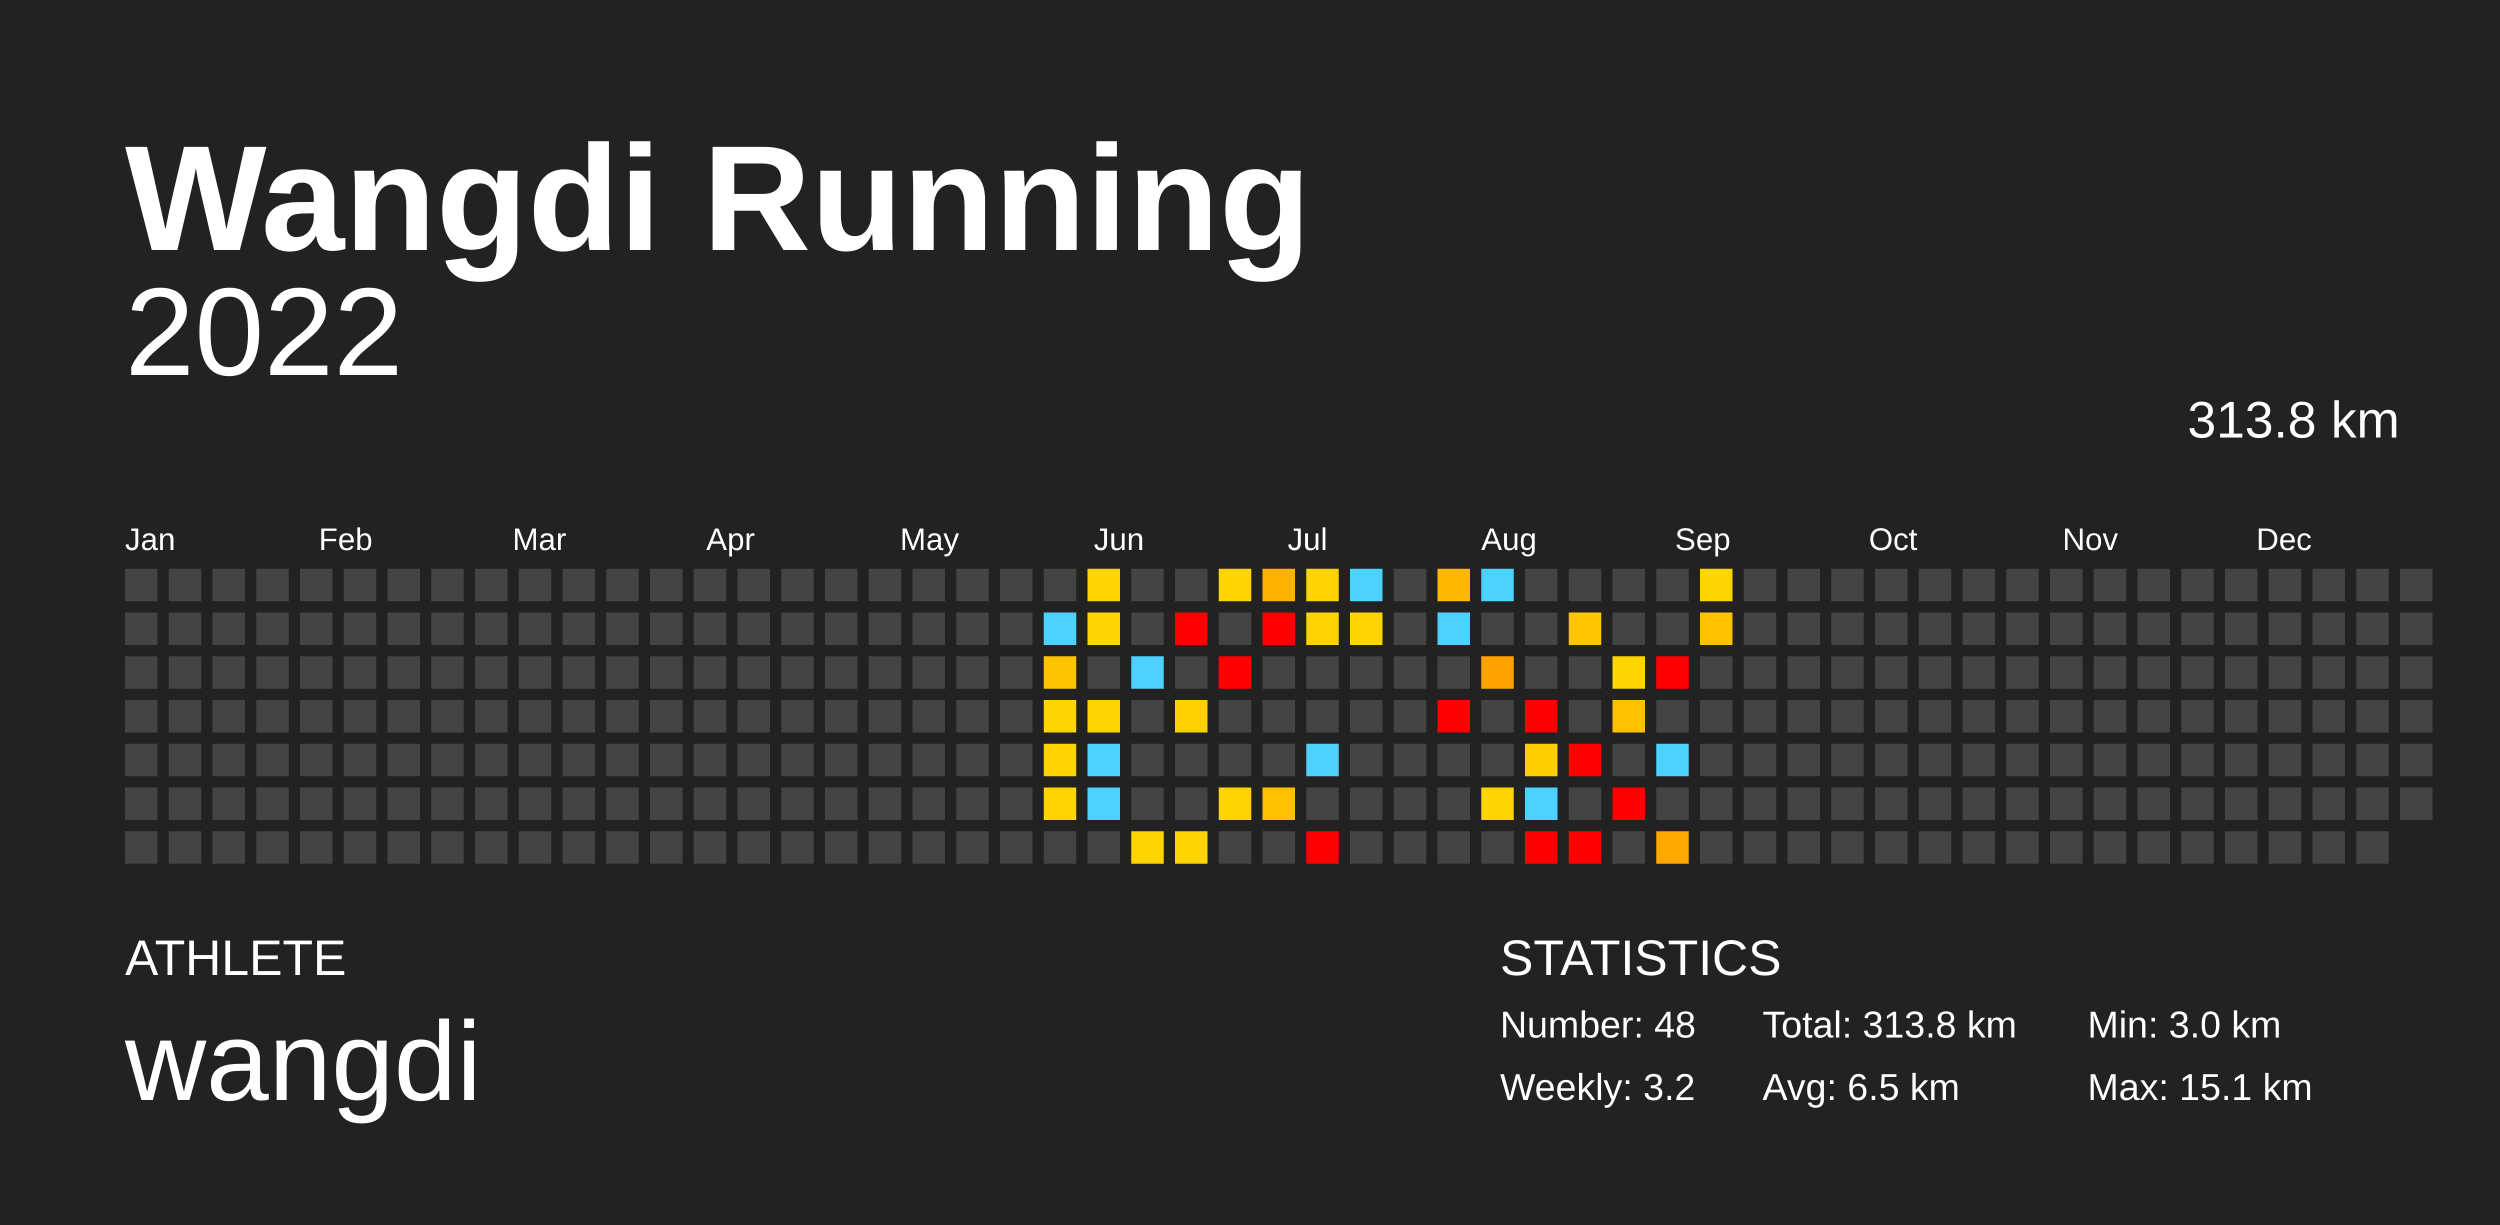
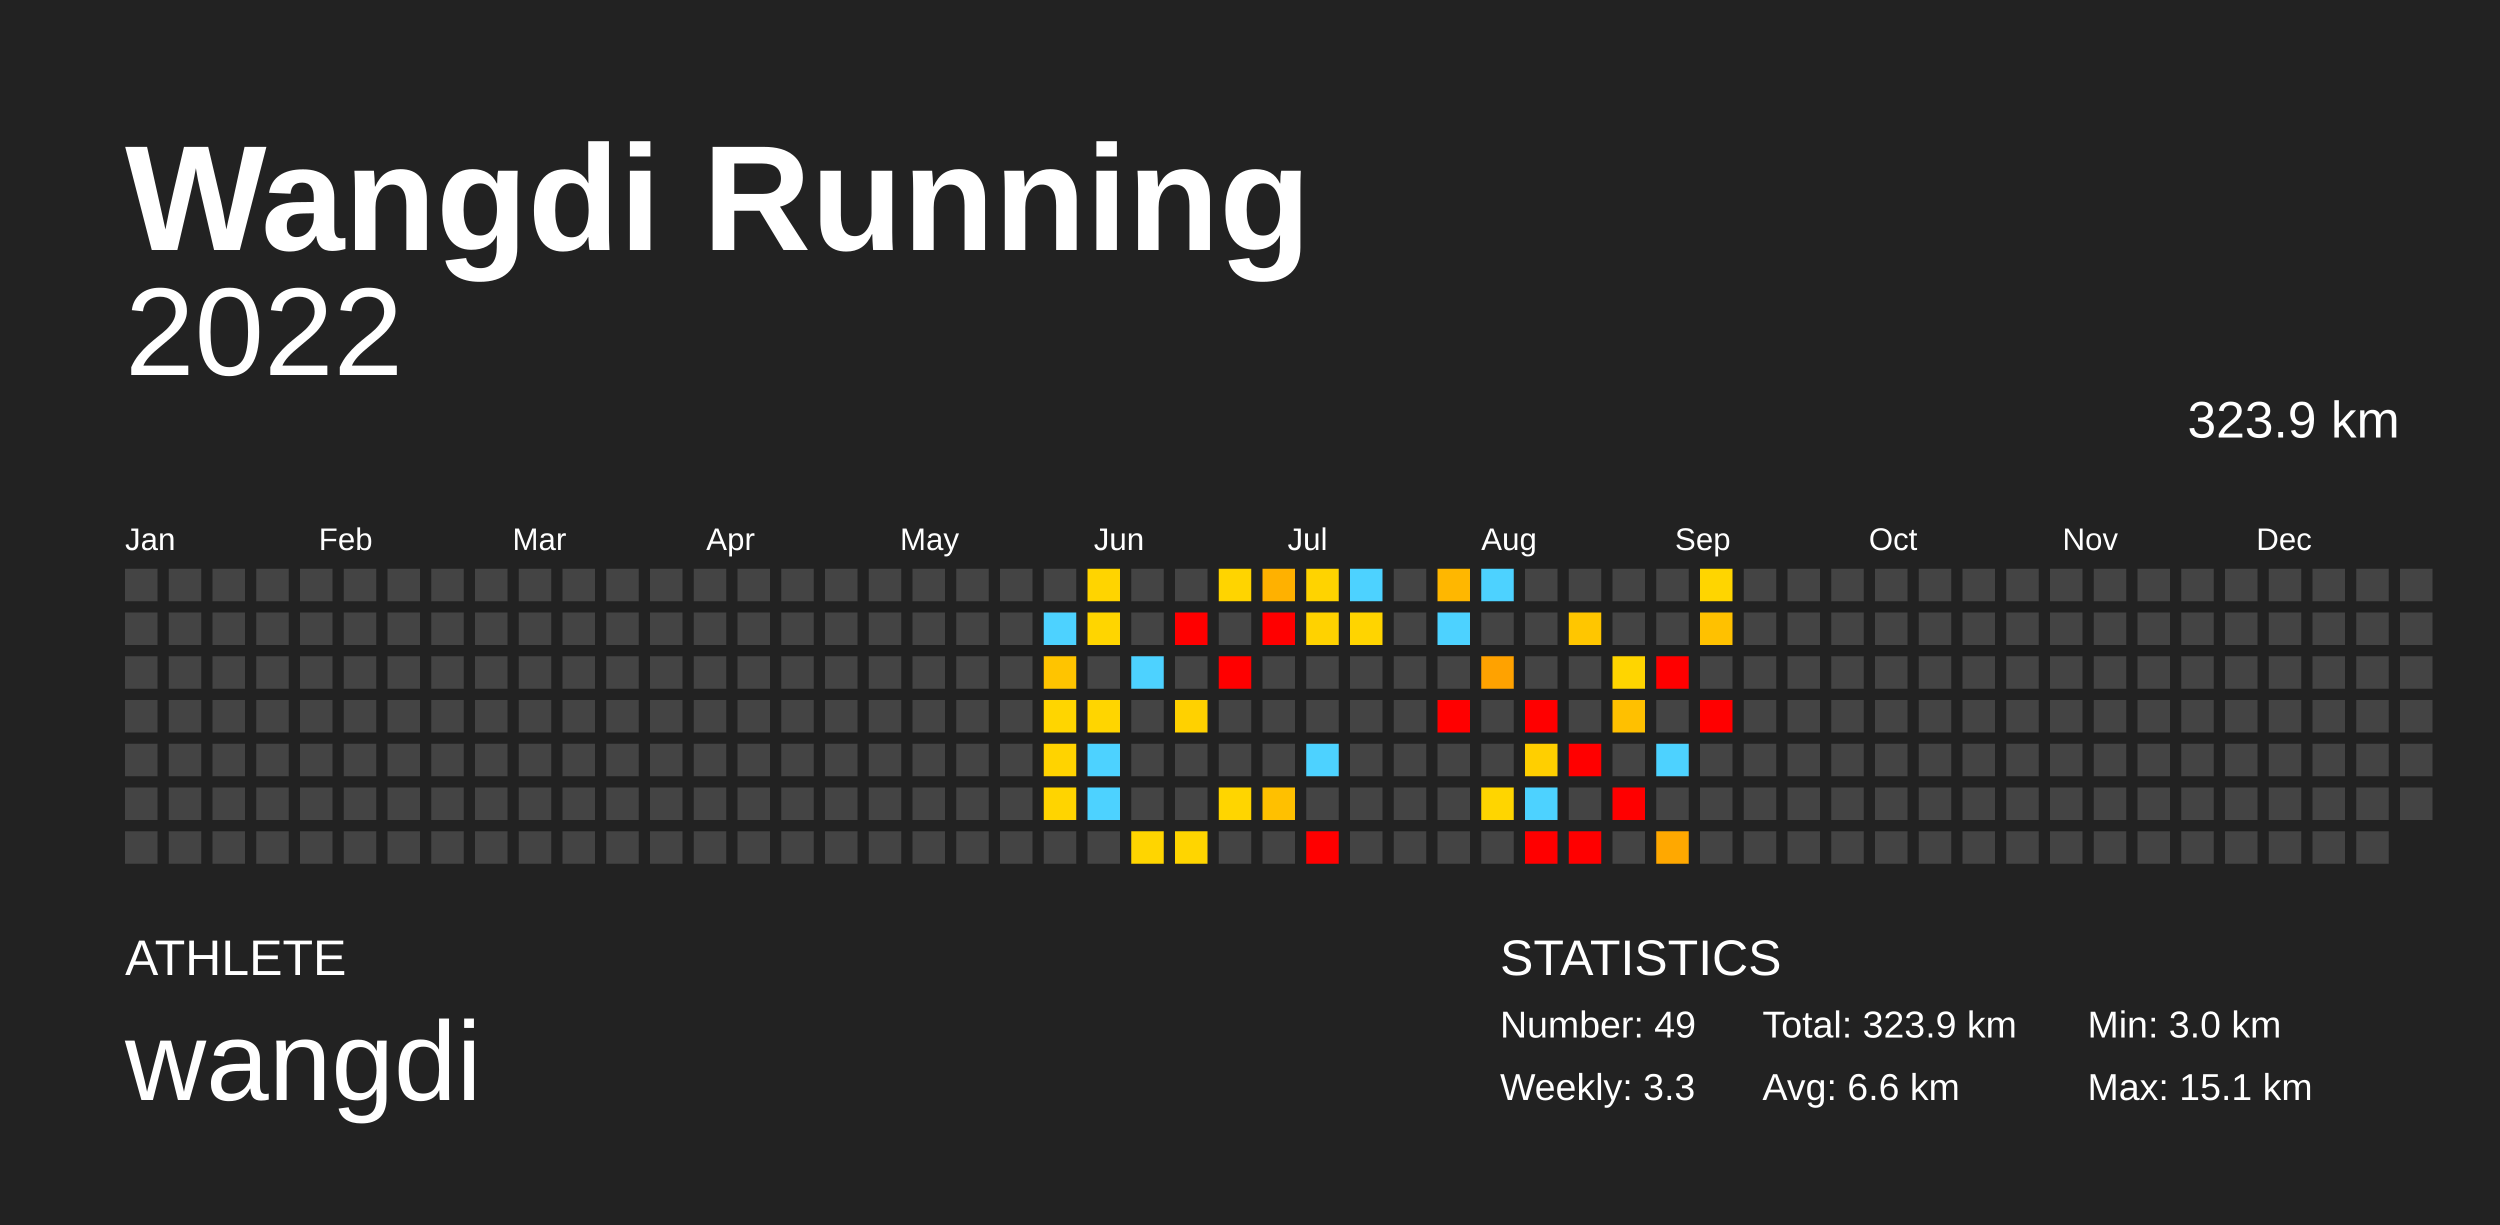
<svg xmlns="http://www.w3.org/2000/svg" baseProfile="full" height="98mm" version="1.1" viewBox="0,0,200,98" width="200mm">
  <defs />
  <rect fill="#222222" height="98" width="200" x="0" y="0" />
  <text fill="#FFFFFF" style="font-size:12px; font-family:Arial; font-weight:bold;" x="10" y="20">Wangdi Running</text>
  <text fill="#FFFFFF" style="font-size:4px; font-family:Arial" x="10" y="78">ATHLETE</text>
  <text fill="#FFFFFF" style="font-size:9px; font-family:Arial" x="10" y="88">wangdi</text>
  <text fill="#FFFFFF" style="font-size:4px; font-family:Arial" x="120" y="78">STATISTICS</text>
-   <text fill="#FFFFFF" style="font-size:3px; font-family:Arial" x="120" y="83">Number: 48</text>
-   <text fill="#FFFFFF" style="font-size:3px; font-family:Arial" x="120" y="88">Weekly: 3.2</text>
-   <text fill="#FFFFFF" style="font-size:3px; font-family:Arial" x="141" y="83">Total: 313.8 km</text>
-   <text fill="#FFFFFF" style="font-size:3px; font-family:Arial" x="141" y="88">Avg: 6.5 km</text>
+   <text fill="#FFFFFF" style="font-size:3px; font-family:Arial" x="120" y="83">Number: 49</text>
+   <text fill="#FFFFFF" style="font-size:3px; font-family:Arial" x="120" y="88">Weekly: 3.3</text>
+   <text fill="#FFFFFF" style="font-size:3px; font-family:Arial" x="141" y="83">Total: 323.9 km</text>
+   <text fill="#FFFFFF" style="font-size:3px; font-family:Arial" x="141" y="88">Avg: 6.6 km</text>
  <text fill="#FFFFFF" style="font-size:3px; font-family:Arial" x="167" y="83">Min: 3.0 km</text>
  <text fill="#FFFFFF" style="font-size:3px; font-family:Arial" x="167" y="88">Max: 15.1 km</text>
  <text alignment-baseline="hanging" fill="#FFFFFF" style="font-size:10.0px; font-family:Arial;" x="10" y="30">2022</text>
-   <text alignment-baseline="hanging" fill="#FFFFFF" style="font-size:4.125px; font-family:Arial;" x="175" y="35">313.8 km</text>
+   <text alignment-baseline="hanging" fill="#FFFFFF" style="font-size:4.125px; font-family:Arial;" x="175" y="35">323.9 km</text>
  <text fill="#FFFFFF" style="font-size:2.5px; font-family:Arial" x="10.0" y="44">Jan</text>
  <text fill="#FFFFFF" style="font-size:2.5px; font-family:Arial" x="25.5" y="44">Feb</text>
  <text fill="#FFFFFF" style="font-size:2.5px; font-family:Arial" x="41.0" y="44">Mar</text>
  <text fill="#FFFFFF" style="font-size:2.5px; font-family:Arial" x="56.5" y="44">Apr</text>
  <text fill="#FFFFFF" style="font-size:2.5px; font-family:Arial" x="72.0" y="44">May</text>
  <text fill="#FFFFFF" style="font-size:2.5px; font-family:Arial" x="87.5" y="44">Jun</text>
  <text fill="#FFFFFF" style="font-size:2.5px; font-family:Arial" x="103.0" y="44">Jul</text>
  <text fill="#FFFFFF" style="font-size:2.5px; font-family:Arial" x="118.5" y="44">Aug</text>
  <text fill="#FFFFFF" style="font-size:2.5px; font-family:Arial" x="134.0" y="44">Sep</text>
  <text fill="#FFFFFF" style="font-size:2.5px; font-family:Arial" x="149.5" y="44">Oct</text>
  <text fill="#FFFFFF" style="font-size:2.5px; font-family:Arial" x="165.0" y="44">Nov</text>
  <text fill="#FFFFFF" style="font-size:2.5px; font-family:Arial" x="180.5" y="44">Dec</text>
  <rect fill="#444444" height="2.6" width="2.6" x="10.0" y="45.5" />
  <rect fill="#444444" height="2.6" width="2.6" x="10.0" y="49.0" />
  <rect fill="#444444" height="2.6" width="2.6" x="10.0" y="52.5" />
  <rect fill="#444444" height="2.6" width="2.6" x="10.0" y="56.0" />
  <rect fill="#444444" height="2.6" width="2.6" x="10.0" y="59.5" />
  <rect fill="#444444" height="2.6" width="2.6" x="10.0" y="63.0" />
  <rect fill="#444444" height="2.6" width="2.6" x="10.0" y="66.5" />
  <rect fill="#444444" height="2.6" width="2.6" x="13.5" y="45.5" />
  <rect fill="#444444" height="2.6" width="2.6" x="13.5" y="49.0" />
  <rect fill="#444444" height="2.6" width="2.6" x="13.5" y="52.5" />
  <rect fill="#444444" height="2.6" width="2.6" x="13.5" y="56.0" />
  <rect fill="#444444" height="2.6" width="2.6" x="13.5" y="59.5" />
  <rect fill="#444444" height="2.6" width="2.6" x="13.5" y="63.0" />
  <rect fill="#444444" height="2.6" width="2.6" x="13.5" y="66.5" />
  <rect fill="#444444" height="2.6" width="2.6" x="17.0" y="45.5" />
  <rect fill="#444444" height="2.6" width="2.6" x="17.0" y="49.0" />
  <rect fill="#444444" height="2.6" width="2.6" x="17.0" y="52.5" />
  <rect fill="#444444" height="2.6" width="2.6" x="17.0" y="56.0" />
  <rect fill="#444444" height="2.6" width="2.6" x="17.0" y="59.5" />
  <rect fill="#444444" height="2.6" width="2.6" x="17.0" y="63.0" />
  <rect fill="#444444" height="2.6" width="2.6" x="17.0" y="66.5" />
  <rect fill="#444444" height="2.6" width="2.6" x="20.5" y="45.5" />
  <rect fill="#444444" height="2.6" width="2.6" x="20.5" y="49.0" />
  <rect fill="#444444" height="2.6" width="2.6" x="20.5" y="52.5" />
  <rect fill="#444444" height="2.6" width="2.6" x="20.5" y="56.0" />
  <rect fill="#444444" height="2.6" width="2.6" x="20.5" y="59.5" />
  <rect fill="#444444" height="2.6" width="2.6" x="20.5" y="63.0" />
  <rect fill="#444444" height="2.6" width="2.6" x="20.5" y="66.5" />
  <rect fill="#444444" height="2.6" width="2.6" x="24.0" y="45.5" />
  <rect fill="#444444" height="2.6" width="2.6" x="24.0" y="49.0" />
  <rect fill="#444444" height="2.6" width="2.6" x="24.0" y="52.5" />
  <rect fill="#444444" height="2.6" width="2.6" x="24.0" y="56.0" />
  <rect fill="#444444" height="2.6" width="2.6" x="24.0" y="59.5" />
  <rect fill="#444444" height="2.6" width="2.6" x="24.0" y="63.0" />
  <rect fill="#444444" height="2.6" width="2.6" x="24.0" y="66.5" />
  <rect fill="#444444" height="2.6" width="2.6" x="27.5" y="45.5" />
  <rect fill="#444444" height="2.6" width="2.6" x="27.5" y="49.0" />
  <rect fill="#444444" height="2.6" width="2.6" x="27.5" y="52.5" />
  <rect fill="#444444" height="2.6" width="2.6" x="27.5" y="56.0" />
  <rect fill="#444444" height="2.6" width="2.6" x="27.5" y="59.5" />
  <rect fill="#444444" height="2.6" width="2.6" x="27.5" y="63.0" />
  <rect fill="#444444" height="2.6" width="2.6" x="27.5" y="66.5" />
  <rect fill="#444444" height="2.6" width="2.6" x="31.0" y="45.5" />
  <rect fill="#444444" height="2.6" width="2.6" x="31.0" y="49.0" />
  <rect fill="#444444" height="2.6" width="2.6" x="31.0" y="52.5" />
  <rect fill="#444444" height="2.6" width="2.6" x="31.0" y="56.0" />
  <rect fill="#444444" height="2.6" width="2.6" x="31.0" y="59.5" />
  <rect fill="#444444" height="2.6" width="2.6" x="31.0" y="63.0" />
  <rect fill="#444444" height="2.6" width="2.6" x="31.0" y="66.5" />
  <rect fill="#444444" height="2.6" width="2.6" x="34.5" y="45.5" />
  <rect fill="#444444" height="2.6" width="2.6" x="34.5" y="49.0" />
  <rect fill="#444444" height="2.6" width="2.6" x="34.5" y="52.5" />
  <rect fill="#444444" height="2.6" width="2.6" x="34.5" y="56.0" />
  <rect fill="#444444" height="2.6" width="2.6" x="34.5" y="59.5" />
  <rect fill="#444444" height="2.6" width="2.6" x="34.5" y="63.0" />
  <rect fill="#444444" height="2.6" width="2.6" x="34.5" y="66.5" />
  <rect fill="#444444" height="2.6" width="2.6" x="38.0" y="45.5" />
  <rect fill="#444444" height="2.6" width="2.6" x="38.0" y="49.0" />
  <rect fill="#444444" height="2.6" width="2.6" x="38.0" y="52.5" />
  <rect fill="#444444" height="2.6" width="2.6" x="38.0" y="56.0" />
  <rect fill="#444444" height="2.6" width="2.6" x="38.0" y="59.5" />
  <rect fill="#444444" height="2.6" width="2.6" x="38.0" y="63.0" />
  <rect fill="#444444" height="2.6" width="2.6" x="38.0" y="66.5" />
  <rect fill="#444444" height="2.6" width="2.6" x="41.5" y="45.5" />
  <rect fill="#444444" height="2.6" width="2.6" x="41.5" y="49.0" />
  <rect fill="#444444" height="2.6" width="2.6" x="41.5" y="52.5" />
  <rect fill="#444444" height="2.6" width="2.6" x="41.5" y="56.0" />
  <rect fill="#444444" height="2.6" width="2.6" x="41.5" y="59.5" />
  <rect fill="#444444" height="2.6" width="2.6" x="41.5" y="63.0" />
  <rect fill="#444444" height="2.6" width="2.6" x="41.5" y="66.5" />
  <rect fill="#444444" height="2.6" width="2.6" x="45.0" y="45.5" />
  <rect fill="#444444" height="2.6" width="2.6" x="45.0" y="49.0" />
  <rect fill="#444444" height="2.6" width="2.6" x="45.0" y="52.5" />
  <rect fill="#444444" height="2.6" width="2.6" x="45.0" y="56.0" />
  <rect fill="#444444" height="2.6" width="2.6" x="45.0" y="59.5" />
  <rect fill="#444444" height="2.6" width="2.6" x="45.0" y="63.0" />
  <rect fill="#444444" height="2.6" width="2.6" x="45.0" y="66.5" />
  <rect fill="#444444" height="2.6" width="2.6" x="48.5" y="45.5" />
  <rect fill="#444444" height="2.6" width="2.6" x="48.5" y="49.0" />
  <rect fill="#444444" height="2.6" width="2.6" x="48.5" y="52.5" />
  <rect fill="#444444" height="2.6" width="2.6" x="48.5" y="56.0" />
  <rect fill="#444444" height="2.6" width="2.6" x="48.5" y="59.5" />
  <rect fill="#444444" height="2.6" width="2.6" x="48.5" y="63.0" />
  <rect fill="#444444" height="2.6" width="2.6" x="48.5" y="66.5" />
  <rect fill="#444444" height="2.6" width="2.6" x="52.0" y="45.5" />
  <rect fill="#444444" height="2.6" width="2.6" x="52.0" y="49.0" />
  <rect fill="#444444" height="2.6" width="2.6" x="52.0" y="52.5" />
  <rect fill="#444444" height="2.6" width="2.6" x="52.0" y="56.0" />
  <rect fill="#444444" height="2.6" width="2.6" x="52.0" y="59.5" />
  <rect fill="#444444" height="2.6" width="2.6" x="52.0" y="63.0" />
  <rect fill="#444444" height="2.6" width="2.6" x="52.0" y="66.5" />
  <rect fill="#444444" height="2.6" width="2.6" x="55.5" y="45.5" />
  <rect fill="#444444" height="2.6" width="2.6" x="55.5" y="49.0" />
  <rect fill="#444444" height="2.6" width="2.6" x="55.5" y="52.5" />
  <rect fill="#444444" height="2.6" width="2.6" x="55.5" y="56.0" />
  <rect fill="#444444" height="2.6" width="2.6" x="55.5" y="59.5" />
  <rect fill="#444444" height="2.6" width="2.6" x="55.5" y="63.0" />
  <rect fill="#444444" height="2.6" width="2.6" x="55.5" y="66.5" />
  <rect fill="#444444" height="2.6" width="2.6" x="59.0" y="45.5" />
  <rect fill="#444444" height="2.6" width="2.6" x="59.0" y="49.0" />
  <rect fill="#444444" height="2.6" width="2.6" x="59.0" y="52.5" />
  <rect fill="#444444" height="2.6" width="2.6" x="59.0" y="56.0" />
  <rect fill="#444444" height="2.6" width="2.6" x="59.0" y="59.5" />
  <rect fill="#444444" height="2.6" width="2.6" x="59.0" y="63.0" />
  <rect fill="#444444" height="2.6" width="2.6" x="59.0" y="66.5" />
  <rect fill="#444444" height="2.6" width="2.6" x="62.5" y="45.5" />
  <rect fill="#444444" height="2.6" width="2.6" x="62.5" y="49.0" />
  <rect fill="#444444" height="2.6" width="2.6" x="62.5" y="52.5" />
  <rect fill="#444444" height="2.6" width="2.6" x="62.5" y="56.0" />
  <rect fill="#444444" height="2.6" width="2.6" x="62.5" y="59.5" />
  <rect fill="#444444" height="2.6" width="2.6" x="62.5" y="63.0" />
  <rect fill="#444444" height="2.6" width="2.6" x="62.5" y="66.5" />
  <rect fill="#444444" height="2.6" width="2.6" x="66.0" y="45.5" />
  <rect fill="#444444" height="2.6" width="2.6" x="66.0" y="49.0" />
  <rect fill="#444444" height="2.6" width="2.6" x="66.0" y="52.5" />
  <rect fill="#444444" height="2.6" width="2.6" x="66.0" y="56.0" />
  <rect fill="#444444" height="2.6" width="2.6" x="66.0" y="59.5" />
  <rect fill="#444444" height="2.6" width="2.6" x="66.0" y="63.0" />
  <rect fill="#444444" height="2.6" width="2.6" x="66.0" y="66.5" />
  <rect fill="#444444" height="2.6" width="2.6" x="69.5" y="45.5" />
  <rect fill="#444444" height="2.6" width="2.6" x="69.5" y="49.0" />
  <rect fill="#444444" height="2.6" width="2.6" x="69.5" y="52.5" />
  <rect fill="#444444" height="2.6" width="2.6" x="69.5" y="56.0" />
  <rect fill="#444444" height="2.6" width="2.6" x="69.5" y="59.5" />
  <rect fill="#444444" height="2.6" width="2.6" x="69.5" y="63.0" />
  <rect fill="#444444" height="2.6" width="2.6" x="69.5" y="66.5" />
  <rect fill="#444444" height="2.6" width="2.6" x="73.0" y="45.5" />
  <rect fill="#444444" height="2.6" width="2.6" x="73.0" y="49.0" />
  <rect fill="#444444" height="2.6" width="2.6" x="73.0" y="52.5" />
  <rect fill="#444444" height="2.6" width="2.6" x="73.0" y="56.0" />
  <rect fill="#444444" height="2.6" width="2.6" x="73.0" y="59.5" />
  <rect fill="#444444" height="2.6" width="2.6" x="73.0" y="63.0" />
  <rect fill="#444444" height="2.6" width="2.6" x="73.0" y="66.5" />
  <rect fill="#444444" height="2.6" width="2.6" x="76.5" y="45.5" />
  <rect fill="#444444" height="2.6" width="2.6" x="76.5" y="49.0" />
  <rect fill="#444444" height="2.6" width="2.6" x="76.5" y="52.5" />
  <rect fill="#444444" height="2.6" width="2.6" x="76.5" y="56.0" />
  <rect fill="#444444" height="2.6" width="2.6" x="76.5" y="59.5" />
  <rect fill="#444444" height="2.6" width="2.6" x="76.5" y="63.0" />
  <rect fill="#444444" height="2.6" width="2.6" x="76.5" y="66.5" />
  <rect fill="#444444" height="2.6" width="2.6" x="80.0" y="45.5" />
  <rect fill="#444444" height="2.6" width="2.6" x="80.0" y="49.0" />
  <rect fill="#444444" height="2.6" width="2.6" x="80.0" y="52.5" />
  <rect fill="#444444" height="2.6" width="2.6" x="80.0" y="56.0" />
  <rect fill="#444444" height="2.6" width="2.6" x="80.0" y="59.5" />
  <rect fill="#444444" height="2.6" width="2.6" x="80.0" y="63.0" />
  <rect fill="#444444" height="2.6" width="2.6" x="80.0" y="66.5" />
  <rect fill="#444444" height="2.6" width="2.6" x="83.5" y="45.5" />
  <rect fill="#4dd2ff" height="2.6" width="2.6" x="83.5" y="49.0" />
  <rect fill="#ffc400" height="2.6" width="2.6" x="83.5" y="52.5" />
  <rect fill="#ffd500" height="2.6" width="2.6" x="83.5" y="56.0" />
  <rect fill="#ffd300" height="2.6" width="2.6" x="83.5" y="59.5" />
  <rect fill="#ffd400" height="2.6" width="2.6" x="83.5" y="63.0" />
  <rect fill="#444444" height="2.6" width="2.6" x="83.5" y="66.5" />
  <rect fill="#ffd400" height="2.6" width="2.6" x="87.0" y="45.5" />
  <rect fill="#ffd500" height="2.6" width="2.6" x="87.0" y="49.0" />
  <rect fill="#444444" height="2.6" width="2.6" x="87.0" y="52.5" />
  <rect fill="#ffd500" height="2.6" width="2.6" x="87.0" y="56.0" />
  <rect fill="#4dd2ff" height="2.6" width="2.6" x="87.0" y="59.5" />
  <rect fill="#4dd2ff" height="2.6" width="2.6" x="87.0" y="63.0" />
  <rect fill="#444444" height="2.6" width="2.6" x="87.0" y="66.5" />
  <rect fill="#444444" height="2.6" width="2.6" x="90.5" y="45.5" />
  <rect fill="#444444" height="2.6" width="2.6" x="90.5" y="49.0" />
  <rect fill="#4dd2ff" height="2.6" width="2.6" x="90.5" y="52.5" />
  <rect fill="#444444" height="2.6" width="2.6" x="90.5" y="56.0" />
  <rect fill="#444444" height="2.6" width="2.6" x="90.5" y="59.5" />
  <rect fill="#444444" height="2.6" width="2.6" x="90.5" y="63.0" />
  <rect fill="#ffd500" height="2.6" width="2.6" x="90.5" y="66.5" />
  <rect fill="#444444" height="2.6" width="2.6" x="94.0" y="45.5" />
  <rect fill="red" height="2.6" width="2.6" x="94.0" y="49.0" />
  <rect fill="#444444" height="2.6" width="2.6" x="94.0" y="52.5" />
  <rect fill="#ffd100" height="2.6" width="2.6" x="94.0" y="56.0" />
  <rect fill="#444444" height="2.6" width="2.6" x="94.0" y="59.5" />
  <rect fill="#444444" height="2.6" width="2.6" x="94.0" y="63.0" />
  <rect fill="#ffd500" height="2.6" width="2.6" x="94.0" y="66.5" />
  <rect fill="#ffd400" height="2.6" width="2.6" x="97.5" y="45.5" />
  <rect fill="#444444" height="2.6" width="2.6" x="97.5" y="49.0" />
  <rect fill="red" height="2.6" width="2.6" x="97.5" y="52.5" />
  <rect fill="#444444" height="2.6" width="2.6" x="97.5" y="56.0" />
  <rect fill="#444444" height="2.6" width="2.6" x="97.5" y="59.5" />
  <rect fill="#ffd500" height="2.6" width="2.6" x="97.5" y="63.0" />
  <rect fill="#444444" height="2.6" width="2.6" x="97.5" y="66.5" />
  <rect fill="#ffb100" height="2.6" width="2.6" x="101.0" y="45.5" />
  <rect fill="red" height="2.6" width="2.6" x="101.0" y="49.0" />
  <rect fill="#444444" height="2.6" width="2.6" x="101.0" y="52.5" />
  <rect fill="#444444" height="2.6" width="2.6" x="101.0" y="56.0" />
  <rect fill="#444444" height="2.6" width="2.6" x="101.0" y="59.5" />
  <rect fill="#ffc000" height="2.6" width="2.6" x="101.0" y="63.0" />
  <rect fill="#444444" height="2.6" width="2.6" x="101.0" y="66.5" />
  <rect fill="#ffd300" height="2.6" width="2.6" x="104.5" y="45.5" />
  <rect fill="#ffd200" height="2.6" width="2.6" x="104.5" y="49.0" />
  <rect fill="#444444" height="2.6" width="2.6" x="104.5" y="52.5" />
  <rect fill="#444444" height="2.6" width="2.6" x="104.5" y="56.0" />
  <rect fill="#4dd2ff" height="2.6" width="2.6" x="104.5" y="59.5" />
  <rect fill="#444444" height="2.6" width="2.6" x="104.5" y="63.0" />
  <rect fill="red" height="2.6" width="2.6" x="104.5" y="66.5" />
  <rect fill="#4dd2ff" height="2.6" width="2.6" x="108.0" y="45.5" />
  <rect fill="#ffd400" height="2.6" width="2.6" x="108.0" y="49.0" />
  <rect fill="#444444" height="2.6" width="2.6" x="108.0" y="52.5" />
  <rect fill="#444444" height="2.6" width="2.6" x="108.0" y="56.0" />
  <rect fill="#444444" height="2.6" width="2.6" x="108.0" y="59.5" />
  <rect fill="#444444" height="2.6" width="2.6" x="108.0" y="63.0" />
  <rect fill="#444444" height="2.6" width="2.6" x="108.0" y="66.5" />
  <rect fill="#444444" height="2.6" width="2.6" x="111.5" y="45.5" />
  <rect fill="#444444" height="2.6" width="2.6" x="111.5" y="49.0" />
  <rect fill="#444444" height="2.6" width="2.6" x="111.5" y="52.5" />
  <rect fill="#444444" height="2.6" width="2.6" x="111.5" y="56.0" />
  <rect fill="#444444" height="2.6" width="2.6" x="111.5" y="59.5" />
  <rect fill="#444444" height="2.6" width="2.6" x="111.5" y="63.0" />
  <rect fill="#444444" height="2.6" width="2.6" x="111.5" y="66.5" />
  <rect fill="#ffb700" height="2.6" width="2.6" x="115.0" y="45.5" />
  <rect fill="#4dd2ff" height="2.6" width="2.6" x="115.0" y="49.0" />
  <rect fill="#444444" height="2.6" width="2.6" x="115.0" y="52.5" />
  <rect fill="red" height="2.6" width="2.6" x="115.0" y="56.0" />
  <rect fill="#444444" height="2.6" width="2.6" x="115.0" y="59.5" />
  <rect fill="#444444" height="2.6" width="2.6" x="115.0" y="63.0" />
  <rect fill="#444444" height="2.6" width="2.6" x="115.0" y="66.5" />
  <rect fill="#4dd2ff" height="2.6" width="2.6" x="118.5" y="45.5" />
  <rect fill="#444444" height="2.6" width="2.6" x="118.5" y="49.0" />
  <rect fill="#ffa200" height="2.6" width="2.6" x="118.5" y="52.5" />
  <rect fill="#444444" height="2.6" width="2.6" x="118.5" y="56.0" />
  <rect fill="#444444" height="2.6" width="2.6" x="118.5" y="59.5" />
  <rect fill="#ffd500" height="2.6" width="2.6" x="118.5" y="63.0" />
  <rect fill="#444444" height="2.6" width="2.6" x="118.5" y="66.5" />
  <rect fill="#444444" height="2.6" width="2.6" x="122.0" y="45.5" />
  <rect fill="#444444" height="2.6" width="2.6" x="122.0" y="49.0" />
  <rect fill="#444444" height="2.6" width="2.6" x="122.0" y="52.5" />
  <rect fill="red" height="2.6" width="2.6" x="122.0" y="56.0" />
  <rect fill="#ffcf00" height="2.6" width="2.6" x="122.0" y="59.5" />
  <rect fill="#4dd2ff" height="2.6" width="2.6" x="122.0" y="63.0" />
  <rect fill="red" height="2.6" width="2.6" x="122.0" y="66.5" />
  <rect fill="#444444" height="2.6" width="2.6" x="125.5" y="45.5" />
  <rect fill="#ffc600" height="2.6" width="2.6" x="125.5" y="49.0" />
  <rect fill="#444444" height="2.6" width="2.6" x="125.5" y="52.5" />
  <rect fill="#444444" height="2.6" width="2.6" x="125.5" y="56.0" />
  <rect fill="red" height="2.6" width="2.6" x="125.5" y="59.5" />
  <rect fill="#444444" height="2.6" width="2.6" x="125.5" y="63.0" />
  <rect fill="red" height="2.6" width="2.6" x="125.5" y="66.5" />
  <rect fill="#444444" height="2.6" width="2.6" x="129.0" y="45.5" />
  <rect fill="#444444" height="2.6" width="2.6" x="129.0" y="49.0" />
  <rect fill="#ffd500" height="2.6" width="2.6" x="129.0" y="52.5" />
  <rect fill="#ffc000" height="2.6" width="2.6" x="129.0" y="56.0" />
  <rect fill="#444444" height="2.6" width="2.6" x="129.0" y="59.5" />
  <rect fill="red" height="2.6" width="2.6" x="129.0" y="63.0" />
  <rect fill="#444444" height="2.6" width="2.6" x="129.0" y="66.5" />
  <rect fill="#444444" height="2.6" width="2.6" x="132.5" y="45.5" />
  <rect fill="#444444" height="2.6" width="2.6" x="132.5" y="49.0" />
  <rect fill="red" height="2.6" width="2.6" x="132.5" y="52.5" />
  <rect fill="#444444" height="2.6" width="2.6" x="132.5" y="56.0" />
  <rect fill="#4dd2ff" height="2.6" width="2.6" x="132.5" y="59.5" />
  <rect fill="#444444" height="2.6" width="2.6" x="132.5" y="63.0" />
  <rect fill="#ffa800" height="2.6" width="2.6" x="132.5" y="66.5" />
  <rect fill="#ffd500" height="2.6" width="2.6" x="136.0" y="45.5" />
  <rect fill="#ffc100" height="2.6" width="2.6" x="136.0" y="49.0" />
  <rect fill="#444444" height="2.6" width="2.6" x="136.0" y="52.5" />
-   <rect fill="#444444" height="2.6" width="2.6" x="136.0" y="56.0" />
+   <rect fill="red" height="2.6" width="2.6" x="136.0" y="56.0" />
  <rect fill="#444444" height="2.6" width="2.6" x="136.0" y="59.5" />
  <rect fill="#444444" height="2.6" width="2.6" x="136.0" y="63.0" />
  <rect fill="#444444" height="2.6" width="2.6" x="136.0" y="66.5" />
  <rect fill="#444444" height="2.6" width="2.6" x="139.5" y="45.5" />
  <rect fill="#444444" height="2.6" width="2.6" x="139.5" y="49.0" />
  <rect fill="#444444" height="2.6" width="2.6" x="139.5" y="52.5" />
  <rect fill="#444444" height="2.6" width="2.6" x="139.5" y="56.0" />
  <rect fill="#444444" height="2.6" width="2.6" x="139.5" y="59.5" />
  <rect fill="#444444" height="2.6" width="2.6" x="139.5" y="63.0" />
  <rect fill="#444444" height="2.6" width="2.6" x="139.5" y="66.5" />
  <rect fill="#444444" height="2.6" width="2.6" x="143.0" y="45.5" />
  <rect fill="#444444" height="2.6" width="2.6" x="143.0" y="49.0" />
  <rect fill="#444444" height="2.6" width="2.6" x="143.0" y="52.5" />
  <rect fill="#444444" height="2.6" width="2.6" x="143.0" y="56.0" />
  <rect fill="#444444" height="2.6" width="2.6" x="143.0" y="59.5" />
  <rect fill="#444444" height="2.6" width="2.6" x="143.0" y="63.0" />
  <rect fill="#444444" height="2.6" width="2.6" x="143.0" y="66.5" />
  <rect fill="#444444" height="2.6" width="2.6" x="146.5" y="45.5" />
  <rect fill="#444444" height="2.6" width="2.6" x="146.5" y="49.0" />
  <rect fill="#444444" height="2.6" width="2.6" x="146.5" y="52.5" />
  <rect fill="#444444" height="2.6" width="2.6" x="146.5" y="56.0" />
  <rect fill="#444444" height="2.6" width="2.6" x="146.5" y="59.5" />
  <rect fill="#444444" height="2.6" width="2.6" x="146.5" y="63.0" />
  <rect fill="#444444" height="2.6" width="2.6" x="146.5" y="66.5" />
  <rect fill="#444444" height="2.6" width="2.6" x="150.0" y="45.5" />
  <rect fill="#444444" height="2.6" width="2.6" x="150.0" y="49.0" />
  <rect fill="#444444" height="2.6" width="2.6" x="150.0" y="52.5" />
  <rect fill="#444444" height="2.6" width="2.6" x="150.0" y="56.0" />
  <rect fill="#444444" height="2.6" width="2.6" x="150.0" y="59.5" />
  <rect fill="#444444" height="2.6" width="2.6" x="150.0" y="63.0" />
  <rect fill="#444444" height="2.6" width="2.6" x="150.0" y="66.5" />
  <rect fill="#444444" height="2.6" width="2.6" x="153.5" y="45.5" />
  <rect fill="#444444" height="2.6" width="2.6" x="153.5" y="49.0" />
  <rect fill="#444444" height="2.6" width="2.6" x="153.5" y="52.5" />
  <rect fill="#444444" height="2.6" width="2.6" x="153.5" y="56.0" />
  <rect fill="#444444" height="2.6" width="2.6" x="153.5" y="59.5" />
  <rect fill="#444444" height="2.6" width="2.6" x="153.5" y="63.0" />
  <rect fill="#444444" height="2.6" width="2.6" x="153.5" y="66.5" />
  <rect fill="#444444" height="2.6" width="2.6" x="157.0" y="45.5" />
  <rect fill="#444444" height="2.6" width="2.6" x="157.0" y="49.0" />
  <rect fill="#444444" height="2.6" width="2.6" x="157.0" y="52.5" />
  <rect fill="#444444" height="2.6" width="2.6" x="157.0" y="56.0" />
  <rect fill="#444444" height="2.6" width="2.6" x="157.0" y="59.5" />
  <rect fill="#444444" height="2.6" width="2.6" x="157.0" y="63.0" />
  <rect fill="#444444" height="2.6" width="2.6" x="157.0" y="66.5" />
  <rect fill="#444444" height="2.6" width="2.6" x="160.5" y="45.5" />
  <rect fill="#444444" height="2.6" width="2.6" x="160.5" y="49.0" />
  <rect fill="#444444" height="2.6" width="2.6" x="160.5" y="52.5" />
  <rect fill="#444444" height="2.6" width="2.6" x="160.5" y="56.0" />
  <rect fill="#444444" height="2.6" width="2.6" x="160.5" y="59.5" />
  <rect fill="#444444" height="2.6" width="2.6" x="160.5" y="63.0" />
  <rect fill="#444444" height="2.6" width="2.6" x="160.5" y="66.5" />
  <rect fill="#444444" height="2.6" width="2.6" x="164.0" y="45.5" />
  <rect fill="#444444" height="2.6" width="2.6" x="164.0" y="49.0" />
  <rect fill="#444444" height="2.6" width="2.6" x="164.0" y="52.5" />
  <rect fill="#444444" height="2.6" width="2.6" x="164.0" y="56.0" />
  <rect fill="#444444" height="2.6" width="2.6" x="164.0" y="59.5" />
  <rect fill="#444444" height="2.6" width="2.6" x="164.0" y="63.0" />
  <rect fill="#444444" height="2.6" width="2.6" x="164.0" y="66.5" />
  <rect fill="#444444" height="2.6" width="2.6" x="167.5" y="45.5" />
  <rect fill="#444444" height="2.6" width="2.6" x="167.5" y="49.0" />
  <rect fill="#444444" height="2.6" width="2.6" x="167.5" y="52.5" />
  <rect fill="#444444" height="2.6" width="2.6" x="167.5" y="56.0" />
  <rect fill="#444444" height="2.6" width="2.6" x="167.5" y="59.5" />
  <rect fill="#444444" height="2.6" width="2.6" x="167.5" y="63.0" />
  <rect fill="#444444" height="2.6" width="2.6" x="167.5" y="66.5" />
  <rect fill="#444444" height="2.6" width="2.6" x="171.0" y="45.5" />
  <rect fill="#444444" height="2.6" width="2.6" x="171.0" y="49.0" />
  <rect fill="#444444" height="2.6" width="2.6" x="171.0" y="52.5" />
  <rect fill="#444444" height="2.6" width="2.6" x="171.0" y="56.0" />
  <rect fill="#444444" height="2.6" width="2.6" x="171.0" y="59.5" />
  <rect fill="#444444" height="2.6" width="2.6" x="171.0" y="63.0" />
  <rect fill="#444444" height="2.6" width="2.6" x="171.0" y="66.5" />
  <rect fill="#444444" height="2.6" width="2.6" x="174.5" y="45.5" />
  <rect fill="#444444" height="2.6" width="2.6" x="174.5" y="49.0" />
  <rect fill="#444444" height="2.6" width="2.6" x="174.5" y="52.5" />
  <rect fill="#444444" height="2.6" width="2.6" x="174.5" y="56.0" />
  <rect fill="#444444" height="2.6" width="2.6" x="174.5" y="59.5" />
  <rect fill="#444444" height="2.6" width="2.6" x="174.5" y="63.0" />
  <rect fill="#444444" height="2.6" width="2.6" x="174.5" y="66.5" />
  <rect fill="#444444" height="2.6" width="2.6" x="178.0" y="45.5" />
  <rect fill="#444444" height="2.6" width="2.6" x="178.0" y="49.0" />
  <rect fill="#444444" height="2.6" width="2.6" x="178.0" y="52.5" />
  <rect fill="#444444" height="2.6" width="2.6" x="178.0" y="56.0" />
  <rect fill="#444444" height="2.6" width="2.6" x="178.0" y="59.5" />
  <rect fill="#444444" height="2.6" width="2.6" x="178.0" y="63.0" />
  <rect fill="#444444" height="2.6" width="2.6" x="178.0" y="66.5" />
  <rect fill="#444444" height="2.6" width="2.6" x="181.5" y="45.5" />
  <rect fill="#444444" height="2.6" width="2.6" x="181.5" y="49.0" />
  <rect fill="#444444" height="2.6" width="2.6" x="181.5" y="52.5" />
  <rect fill="#444444" height="2.6" width="2.6" x="181.5" y="56.0" />
  <rect fill="#444444" height="2.6" width="2.6" x="181.5" y="59.5" />
  <rect fill="#444444" height="2.6" width="2.6" x="181.5" y="63.0" />
  <rect fill="#444444" height="2.6" width="2.6" x="181.5" y="66.5" />
  <rect fill="#444444" height="2.6" width="2.6" x="185.0" y="45.5" />
  <rect fill="#444444" height="2.6" width="2.6" x="185.0" y="49.0" />
  <rect fill="#444444" height="2.6" width="2.6" x="185.0" y="52.5" />
  <rect fill="#444444" height="2.6" width="2.6" x="185.0" y="56.0" />
  <rect fill="#444444" height="2.6" width="2.6" x="185.0" y="59.5" />
  <rect fill="#444444" height="2.6" width="2.6" x="185.0" y="63.0" />
  <rect fill="#444444" height="2.6" width="2.6" x="185.0" y="66.5" />
  <rect fill="#444444" height="2.6" width="2.6" x="188.5" y="45.5" />
  <rect fill="#444444" height="2.6" width="2.6" x="188.5" y="49.0" />
  <rect fill="#444444" height="2.6" width="2.6" x="188.5" y="52.5" />
  <rect fill="#444444" height="2.6" width="2.6" x="188.5" y="56.0" />
  <rect fill="#444444" height="2.6" width="2.6" x="188.5" y="59.5" />
  <rect fill="#444444" height="2.6" width="2.6" x="188.5" y="63.0" />
  <rect fill="#444444" height="2.6" width="2.6" x="188.5" y="66.5" />
  <rect fill="#444444" height="2.6" width="2.6" x="192.0" y="45.5" />
  <rect fill="#444444" height="2.6" width="2.6" x="192.0" y="49.0" />
  <rect fill="#444444" height="2.6" width="2.6" x="192.0" y="52.5" />
  <rect fill="#444444" height="2.6" width="2.6" x="192.0" y="56.0" />
  <rect fill="#444444" height="2.6" width="2.6" x="192.0" y="59.5" />
  <rect fill="#444444" height="2.6" width="2.6" x="192.0" y="63.0" />
</svg>
